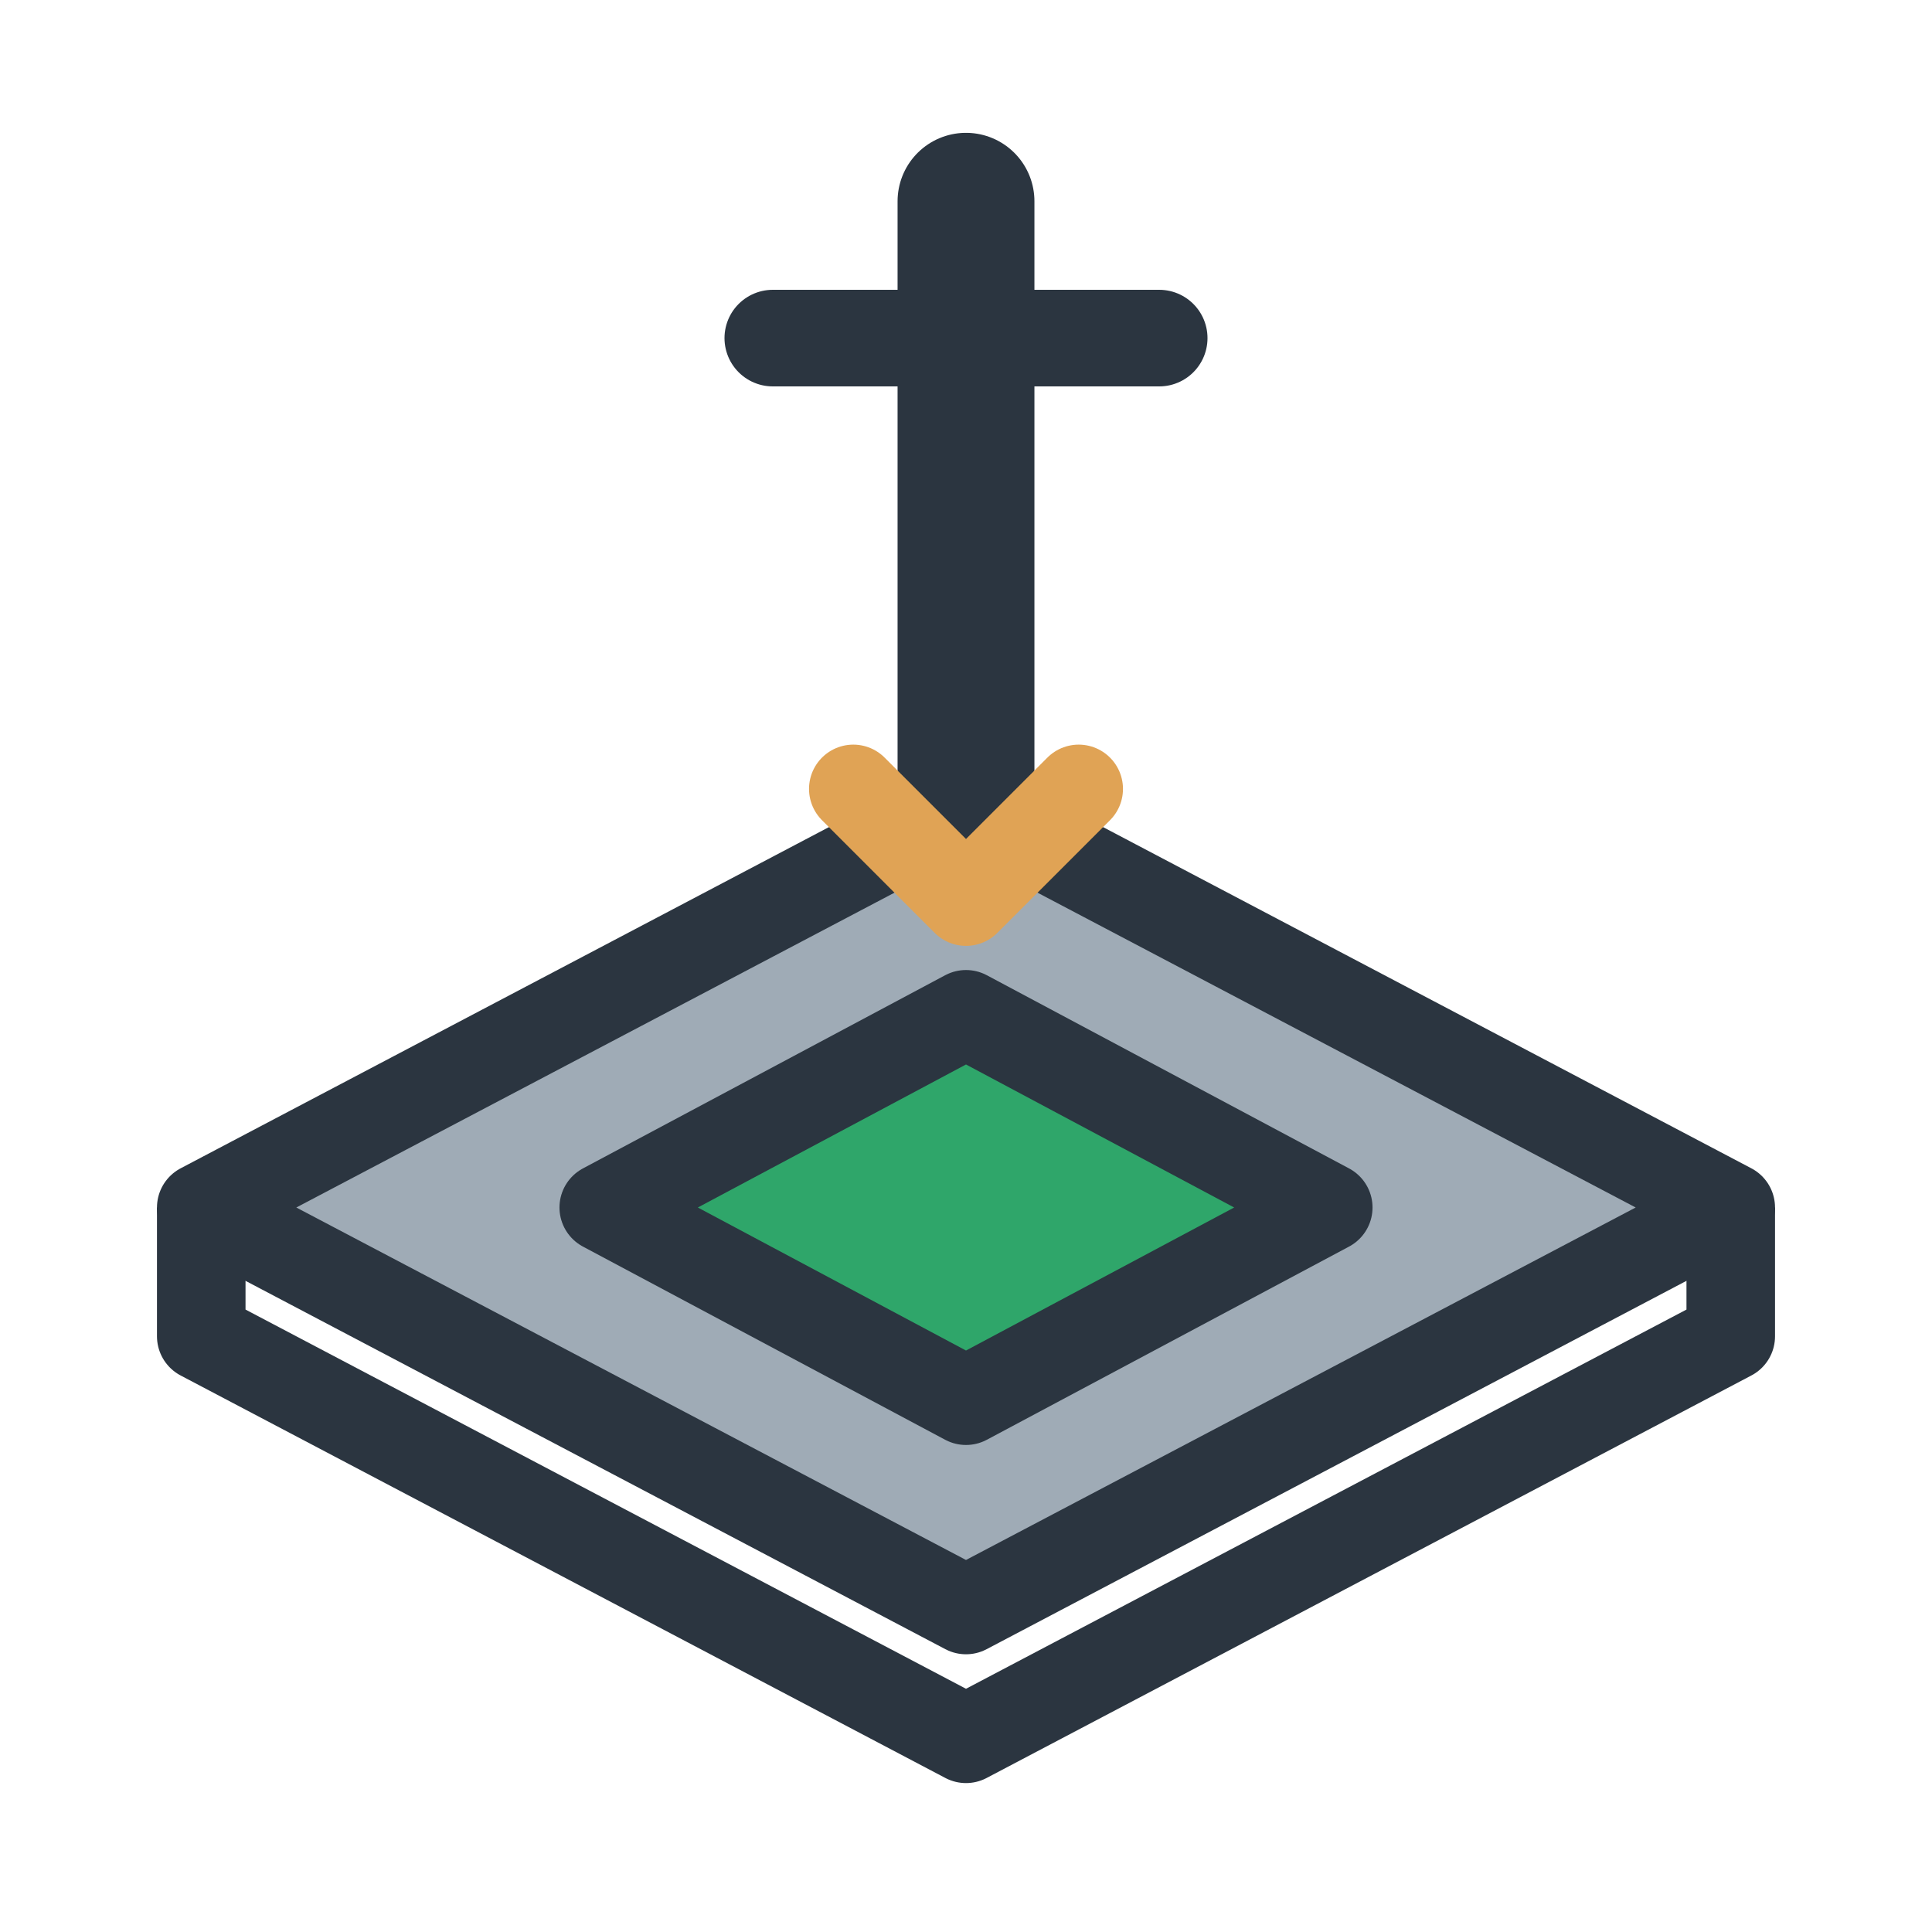
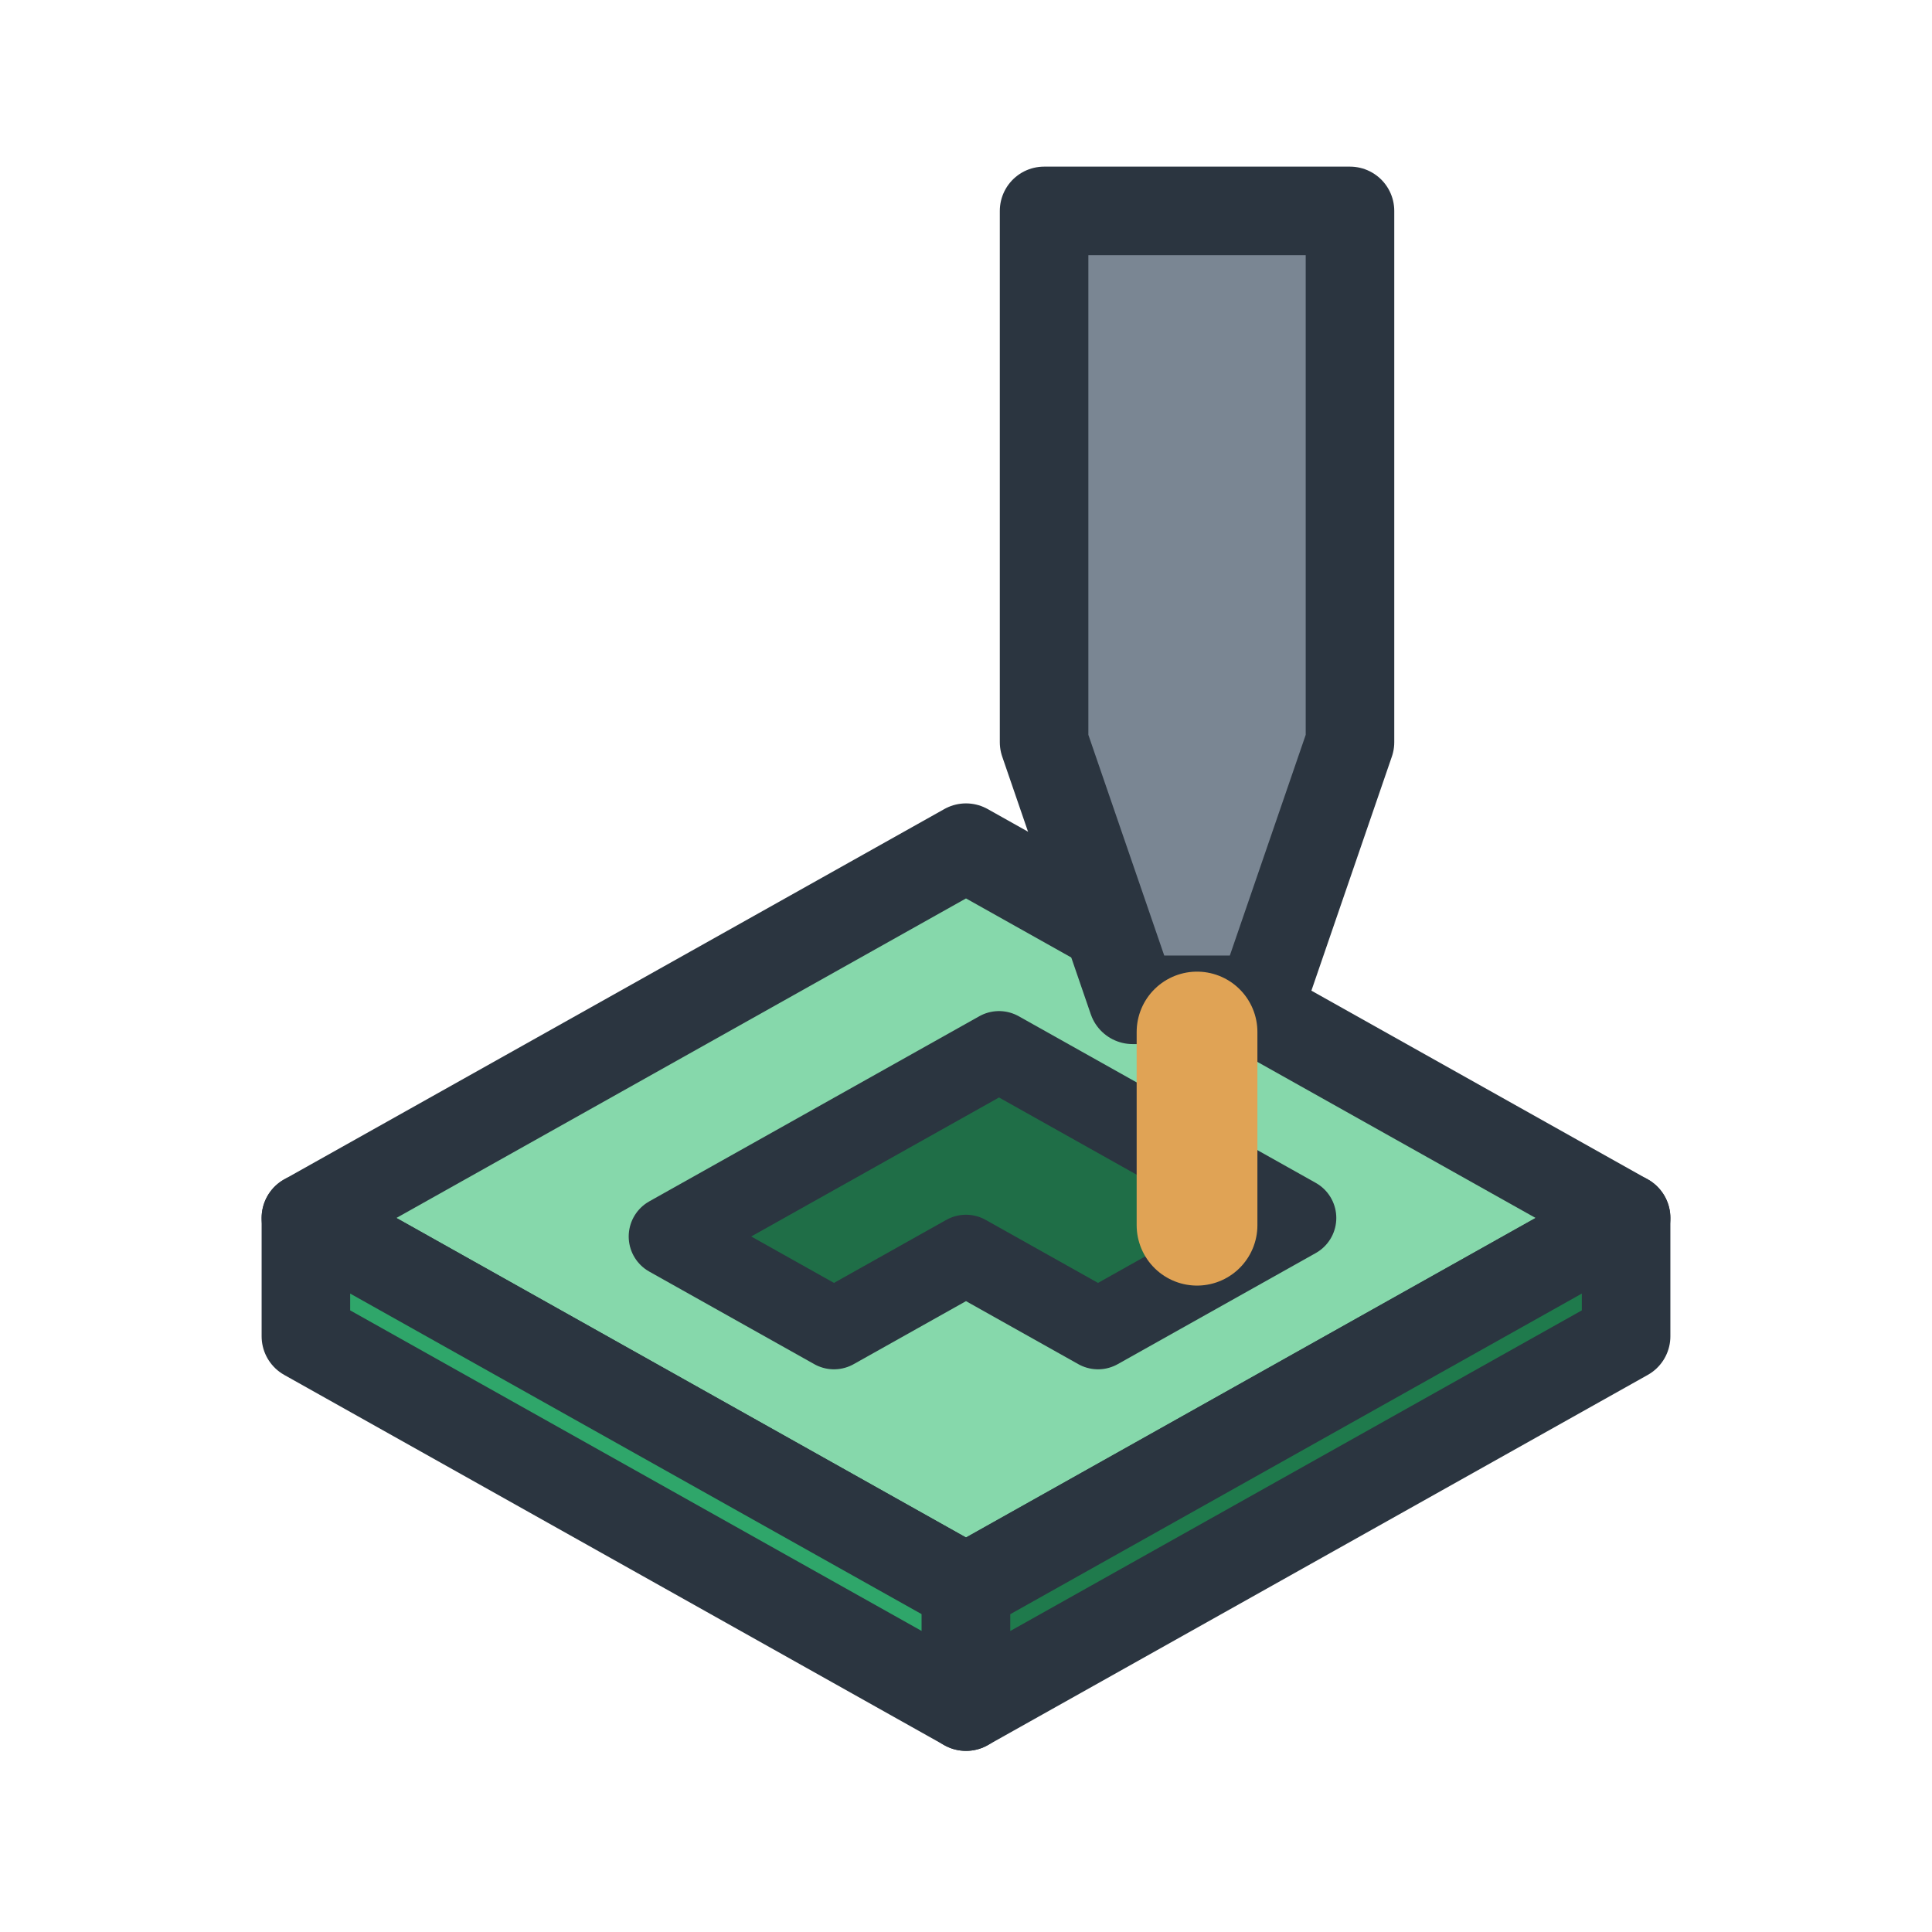
<svg xmlns="http://www.w3.org/2000/svg" viewBox="0 0 24 24">
-   <path d="M2.5 15 L12 10 L21.5 15 L12 20 Z" fill="#9fabb6" stroke="#2b3540" stroke-width="1.1" stroke-linejoin="round" />
-   <path d="M2.5 15 V16.6 L12 21.6 L21.5 16.6 V15" fill="none" stroke="#2b3540" stroke-width="1.1" stroke-linejoin="round" />
-   <path d="M7.5 15 L12 12.6 L16.5 15 L12 17.4 Z" fill="#2fa66a" stroke="#2b3540" stroke-width="1.1" stroke-linejoin="round" />
-   <path d="M12 2.5 V9.6" fill="none" stroke="#2b3540" stroke-width="1.7" stroke-linecap="round" />
-   <path d="M9.6 4.2 H14.4" fill="none" stroke="#2b3540" stroke-width="1.2" stroke-linecap="round" />
-   <path d="M12 11.2 L10.6 9.8 M12 11.2 L13.4 9.8" fill="none" stroke="#e0a355" stroke-width="1.1" stroke-linecap="round" />
+   <path d="M12.00 10.53 L20.20 15.13 L12.00 19.73 L3.80 15.13 Z" fill="#86d8ab" stroke="#2b3540" stroke-width="1.1" stroke-linejoin="round" />
+   <path d="M3.80 15.13 L12.00 19.73 L12.00 21.20 L3.80 16.60 Z" fill="#2fa66a" stroke="#2b3540" stroke-width="1.1" stroke-linejoin="round" />
+   <path d="M20.20 15.13 L12.00 19.73 L12.00 21.20 L20.20 16.60 Z" fill="#1f7a4c" stroke="#2b3540" stroke-width="1.1" stroke-linejoin="round" />
+   <path d="M12.41 13.06 L16.10 15.13 L13.64 16.51 L12.00 15.59 L10.36 16.51 L8.31 15.36 Z" fill="#1f6e47" stroke="#2b3540" stroke-width="1" stroke-linejoin="round" />
+   <path d="M12.97 2.62 L16.77 2.62 L16.77 9.22 L15.67 12.42 L14.07 12.42 L12.97 9.22 Z" fill="#7a8693" stroke="#2b3540" stroke-width="1.1" stroke-linejoin="round" />
+   <path d="M14.87 12.82 L14.87 15.22" stroke="#e0a355" stroke-width="1.5" stroke-linecap="round" />
</svg>
